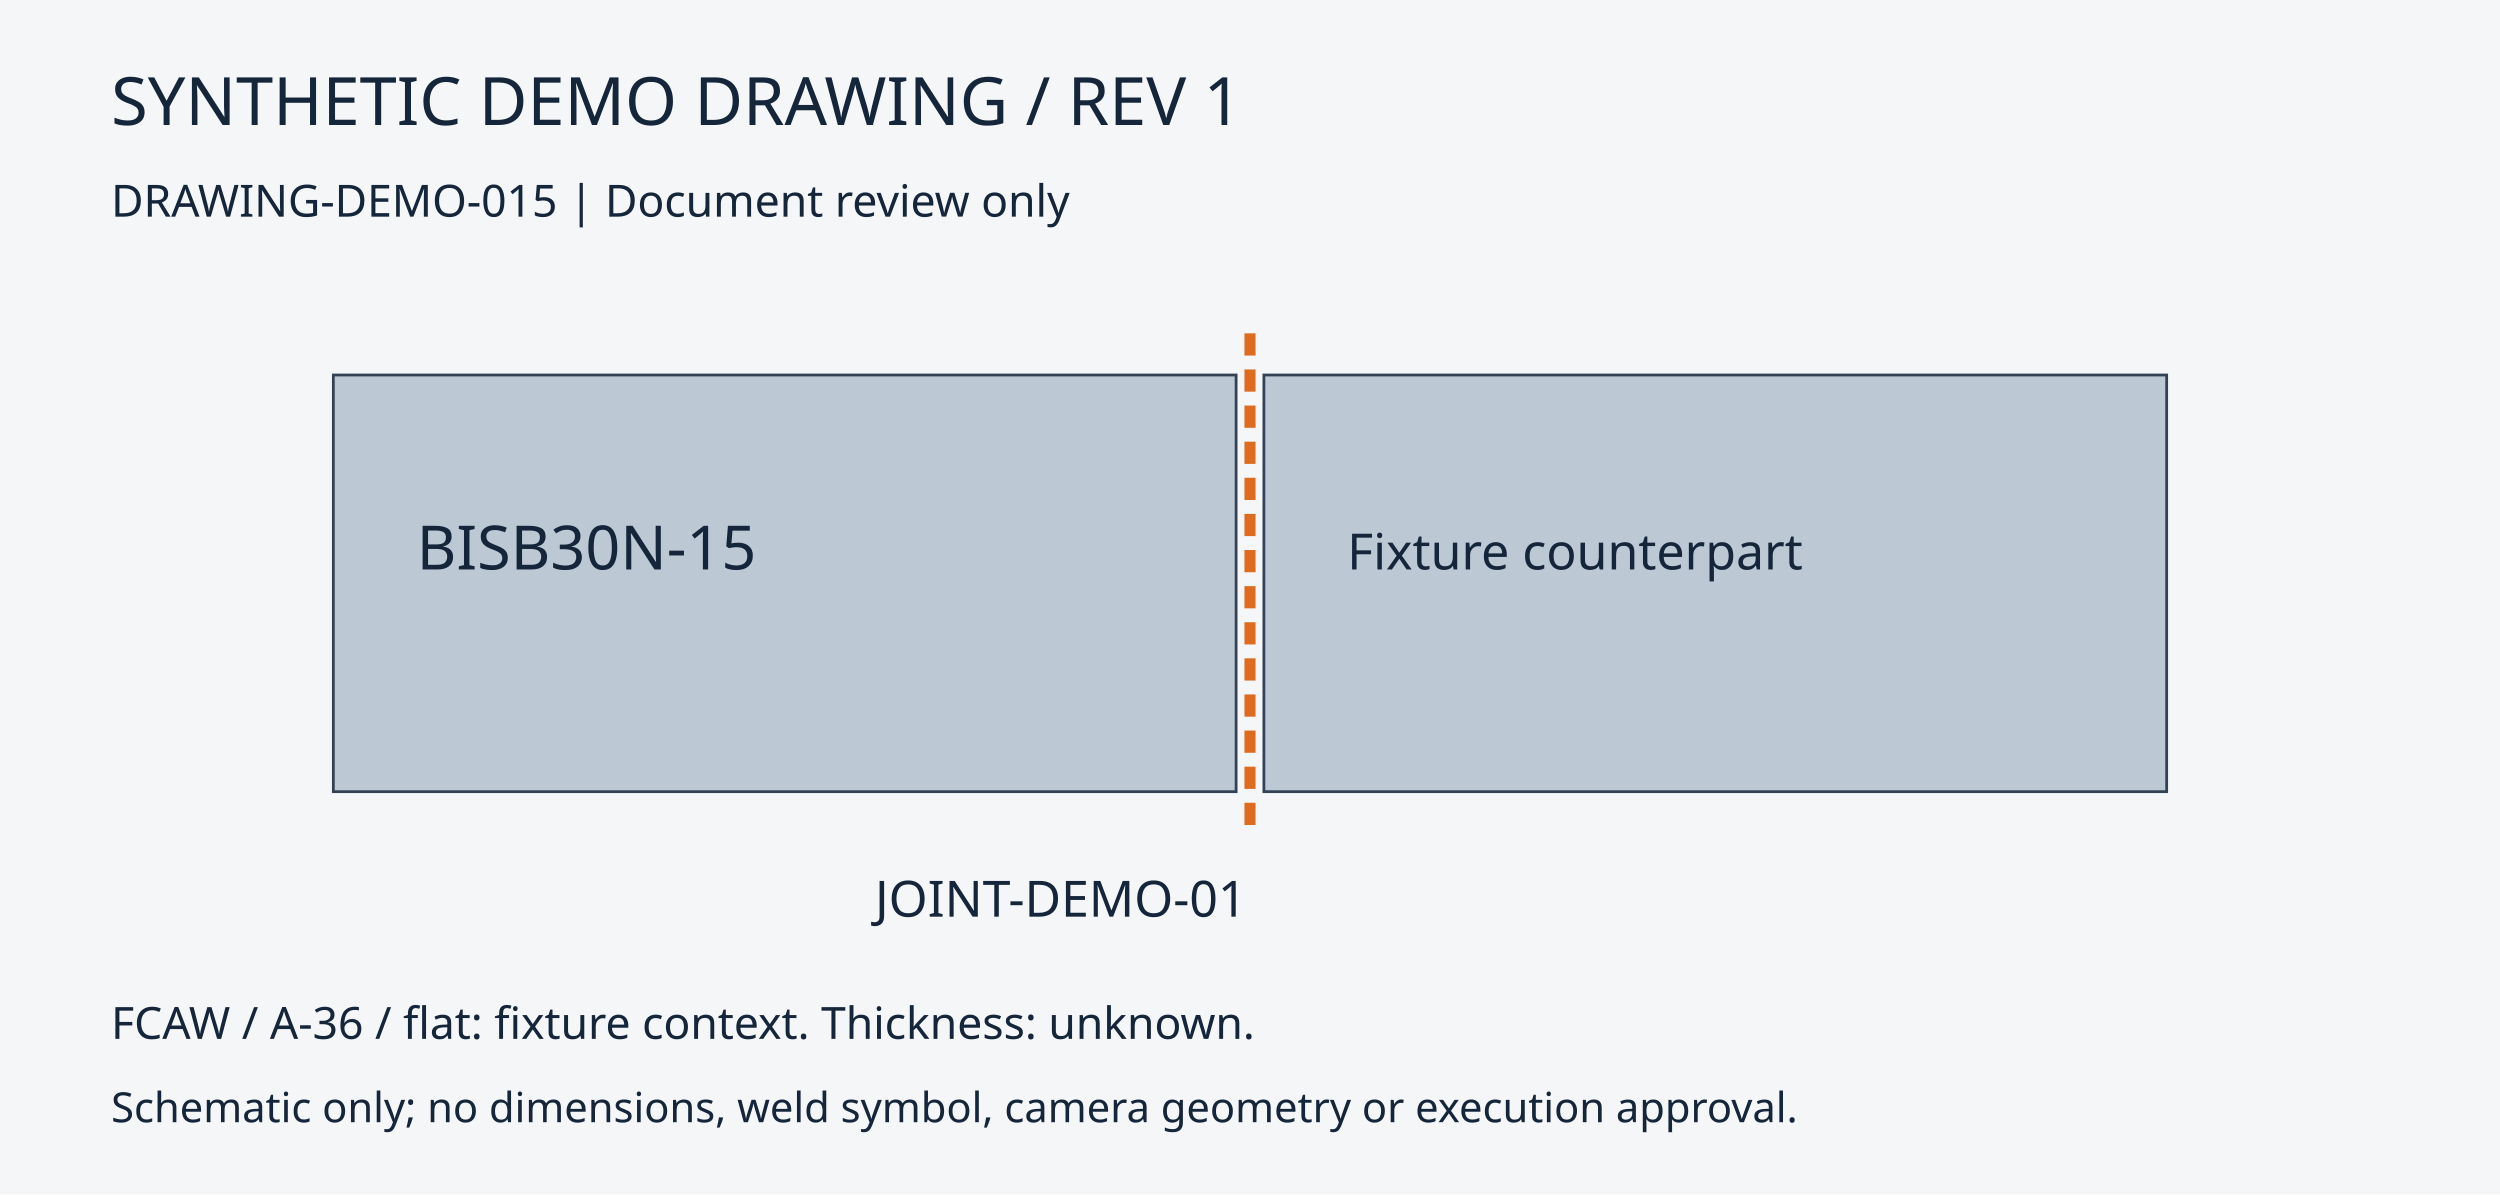
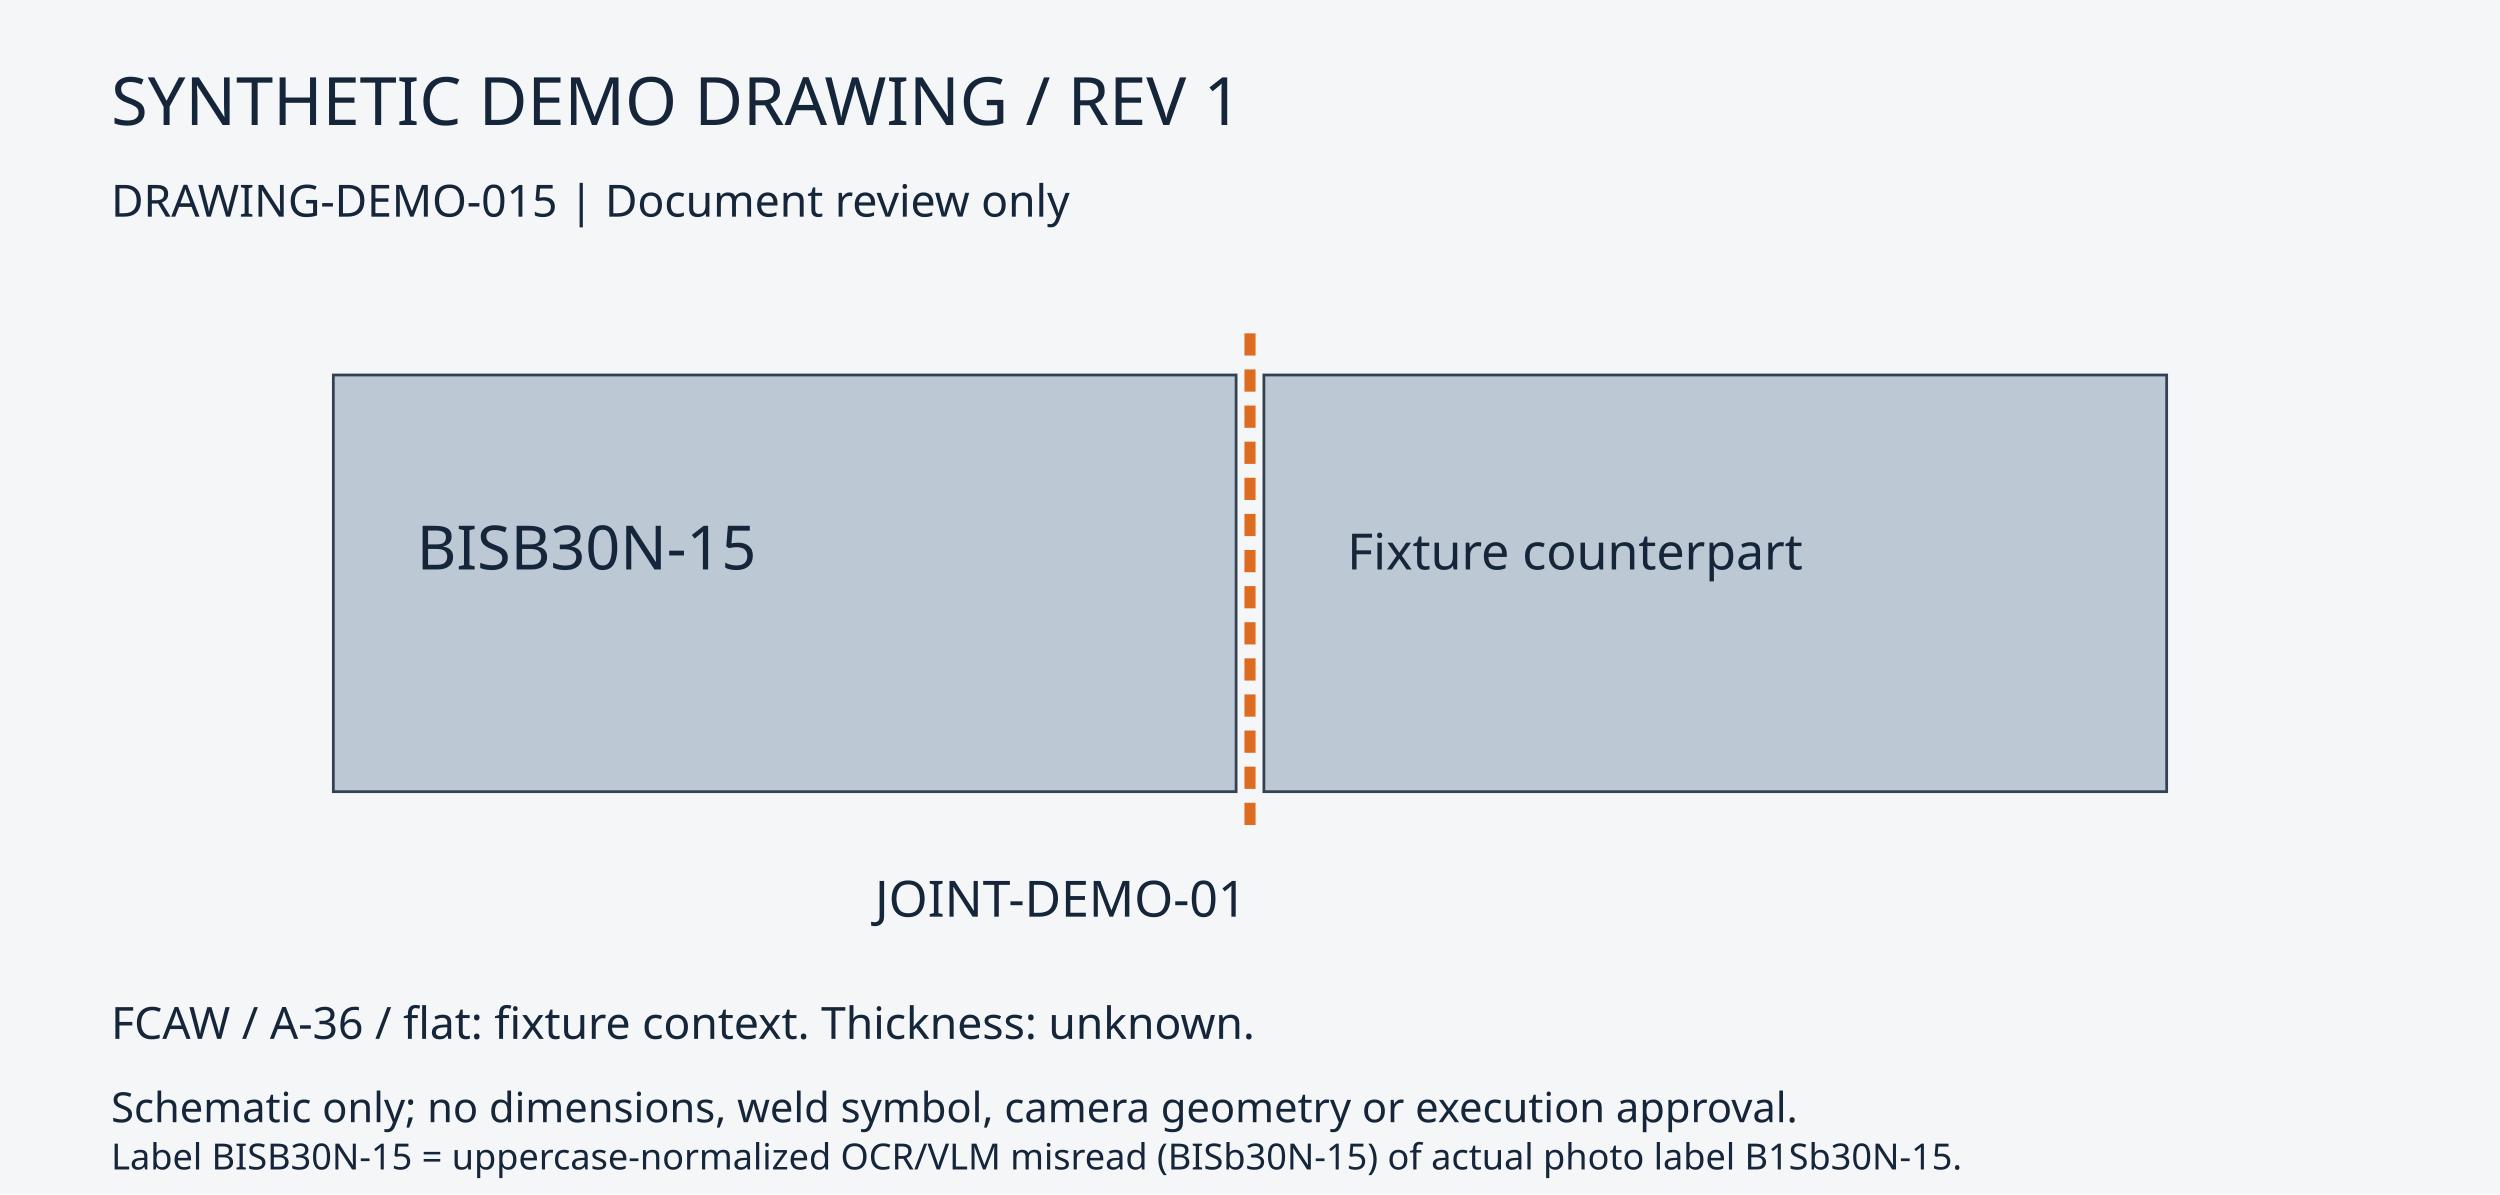
<svg xmlns="http://www.w3.org/2000/svg" width="900" height="430" viewBox="0 0 900 430">
  <rect width="900" height="430" fill="#f5f6f8" />
  <g font-family="sans-serif" fill="#15253a">
    <text x="40" y="45" font-size="24">SYNTHETIC DEMO DRAWING / REV 1</text>
    <text x="40" y="78" font-size="16">DRAWING-DEMO-015 | Document review only</text>
    <rect x="120" y="135" width="325" height="150" fill="#bdc8d5" stroke="#334155" />
    <rect x="455" y="135" width="325" height="150" fill="#bdc8d5" stroke="#334155" />
    <path d="M450 120V300" stroke="#dd6b20" stroke-width="4" stroke-dasharray="8 5" />
    <text x="150" y="205" font-size="22">BISB30N-15</text>
    <text x="485" y="205" font-size="18">Fixture counterpart</text>
    <text x="315" y="330" font-size="18">JOINT-DEMO-01</text>
    <text x="40" y="374" font-size="16">FCAW / A-36 / flat: fixture context. Thickness: unknown.</text>
    <text x="40" y="404" font-size="15">Schematic only; no dimensions, weld symbol, camera geometry or execution approval.</text>
+     <text x="40" y="421" font-size="13">Label BISB30N-15 = uppercase-normalized OCR/VLM misread (BISb30N-15) of actual photo label B1Sb30N-15.</text>
  </g>
</svg>
